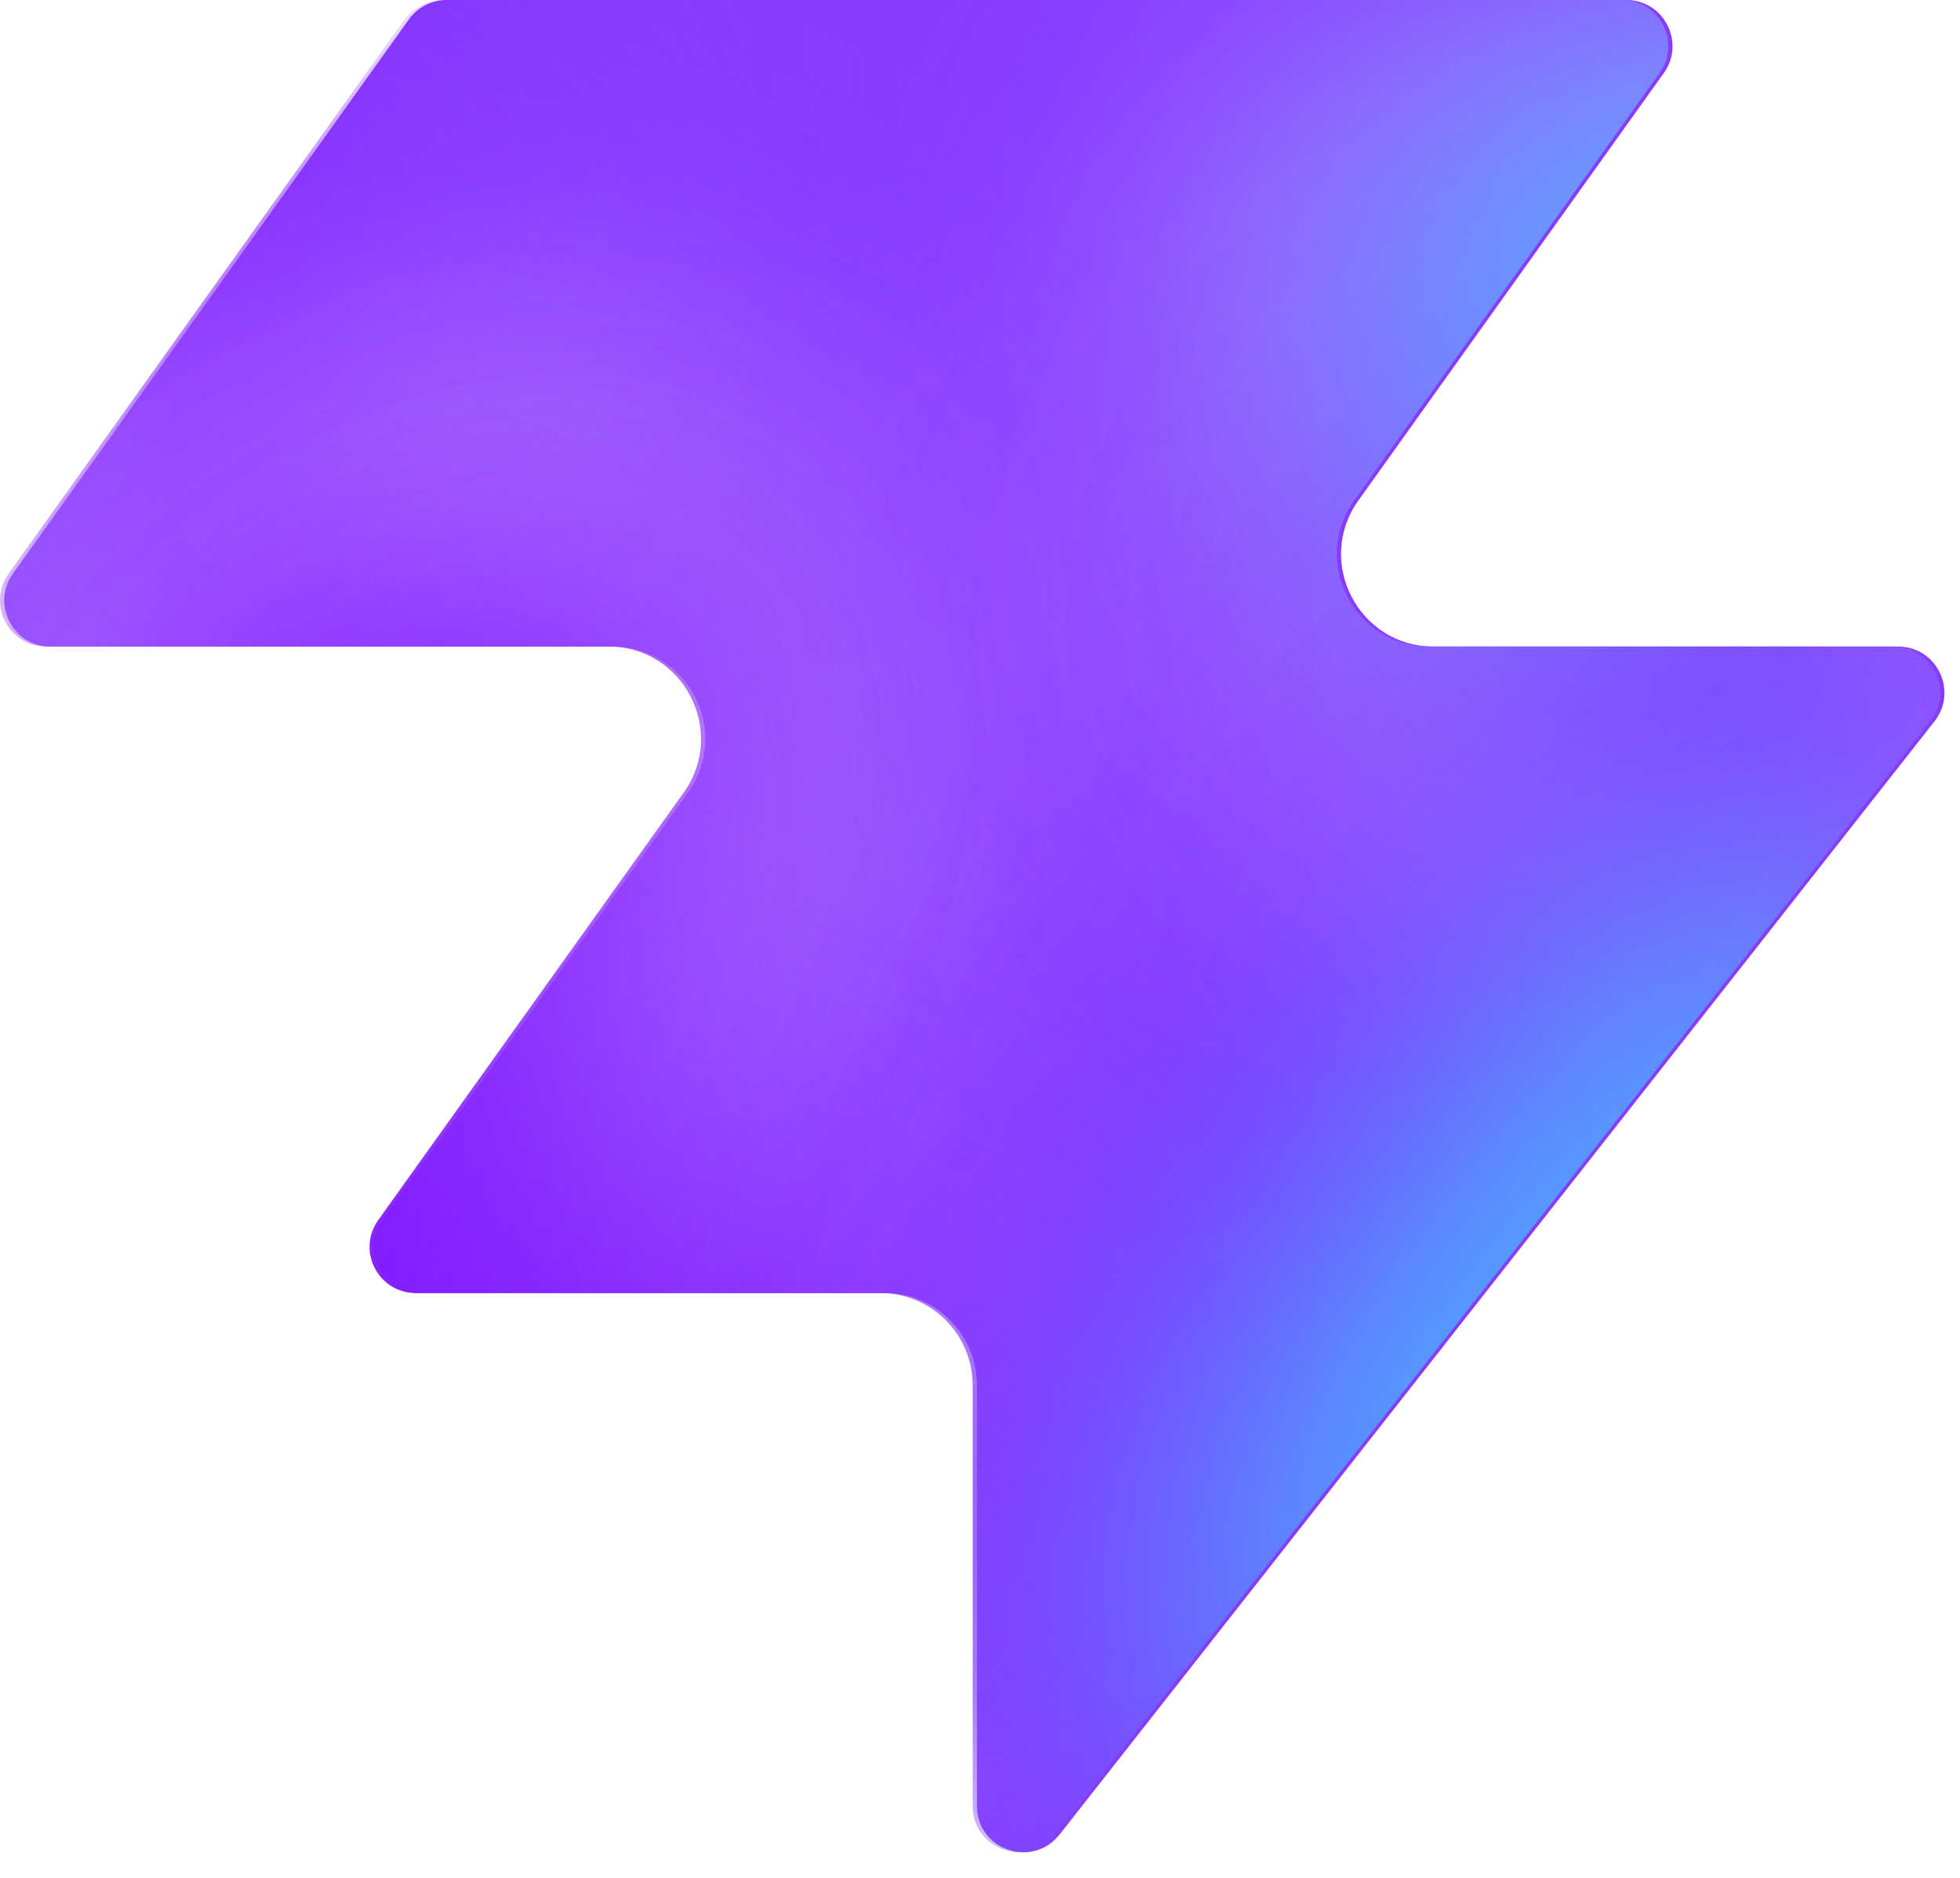
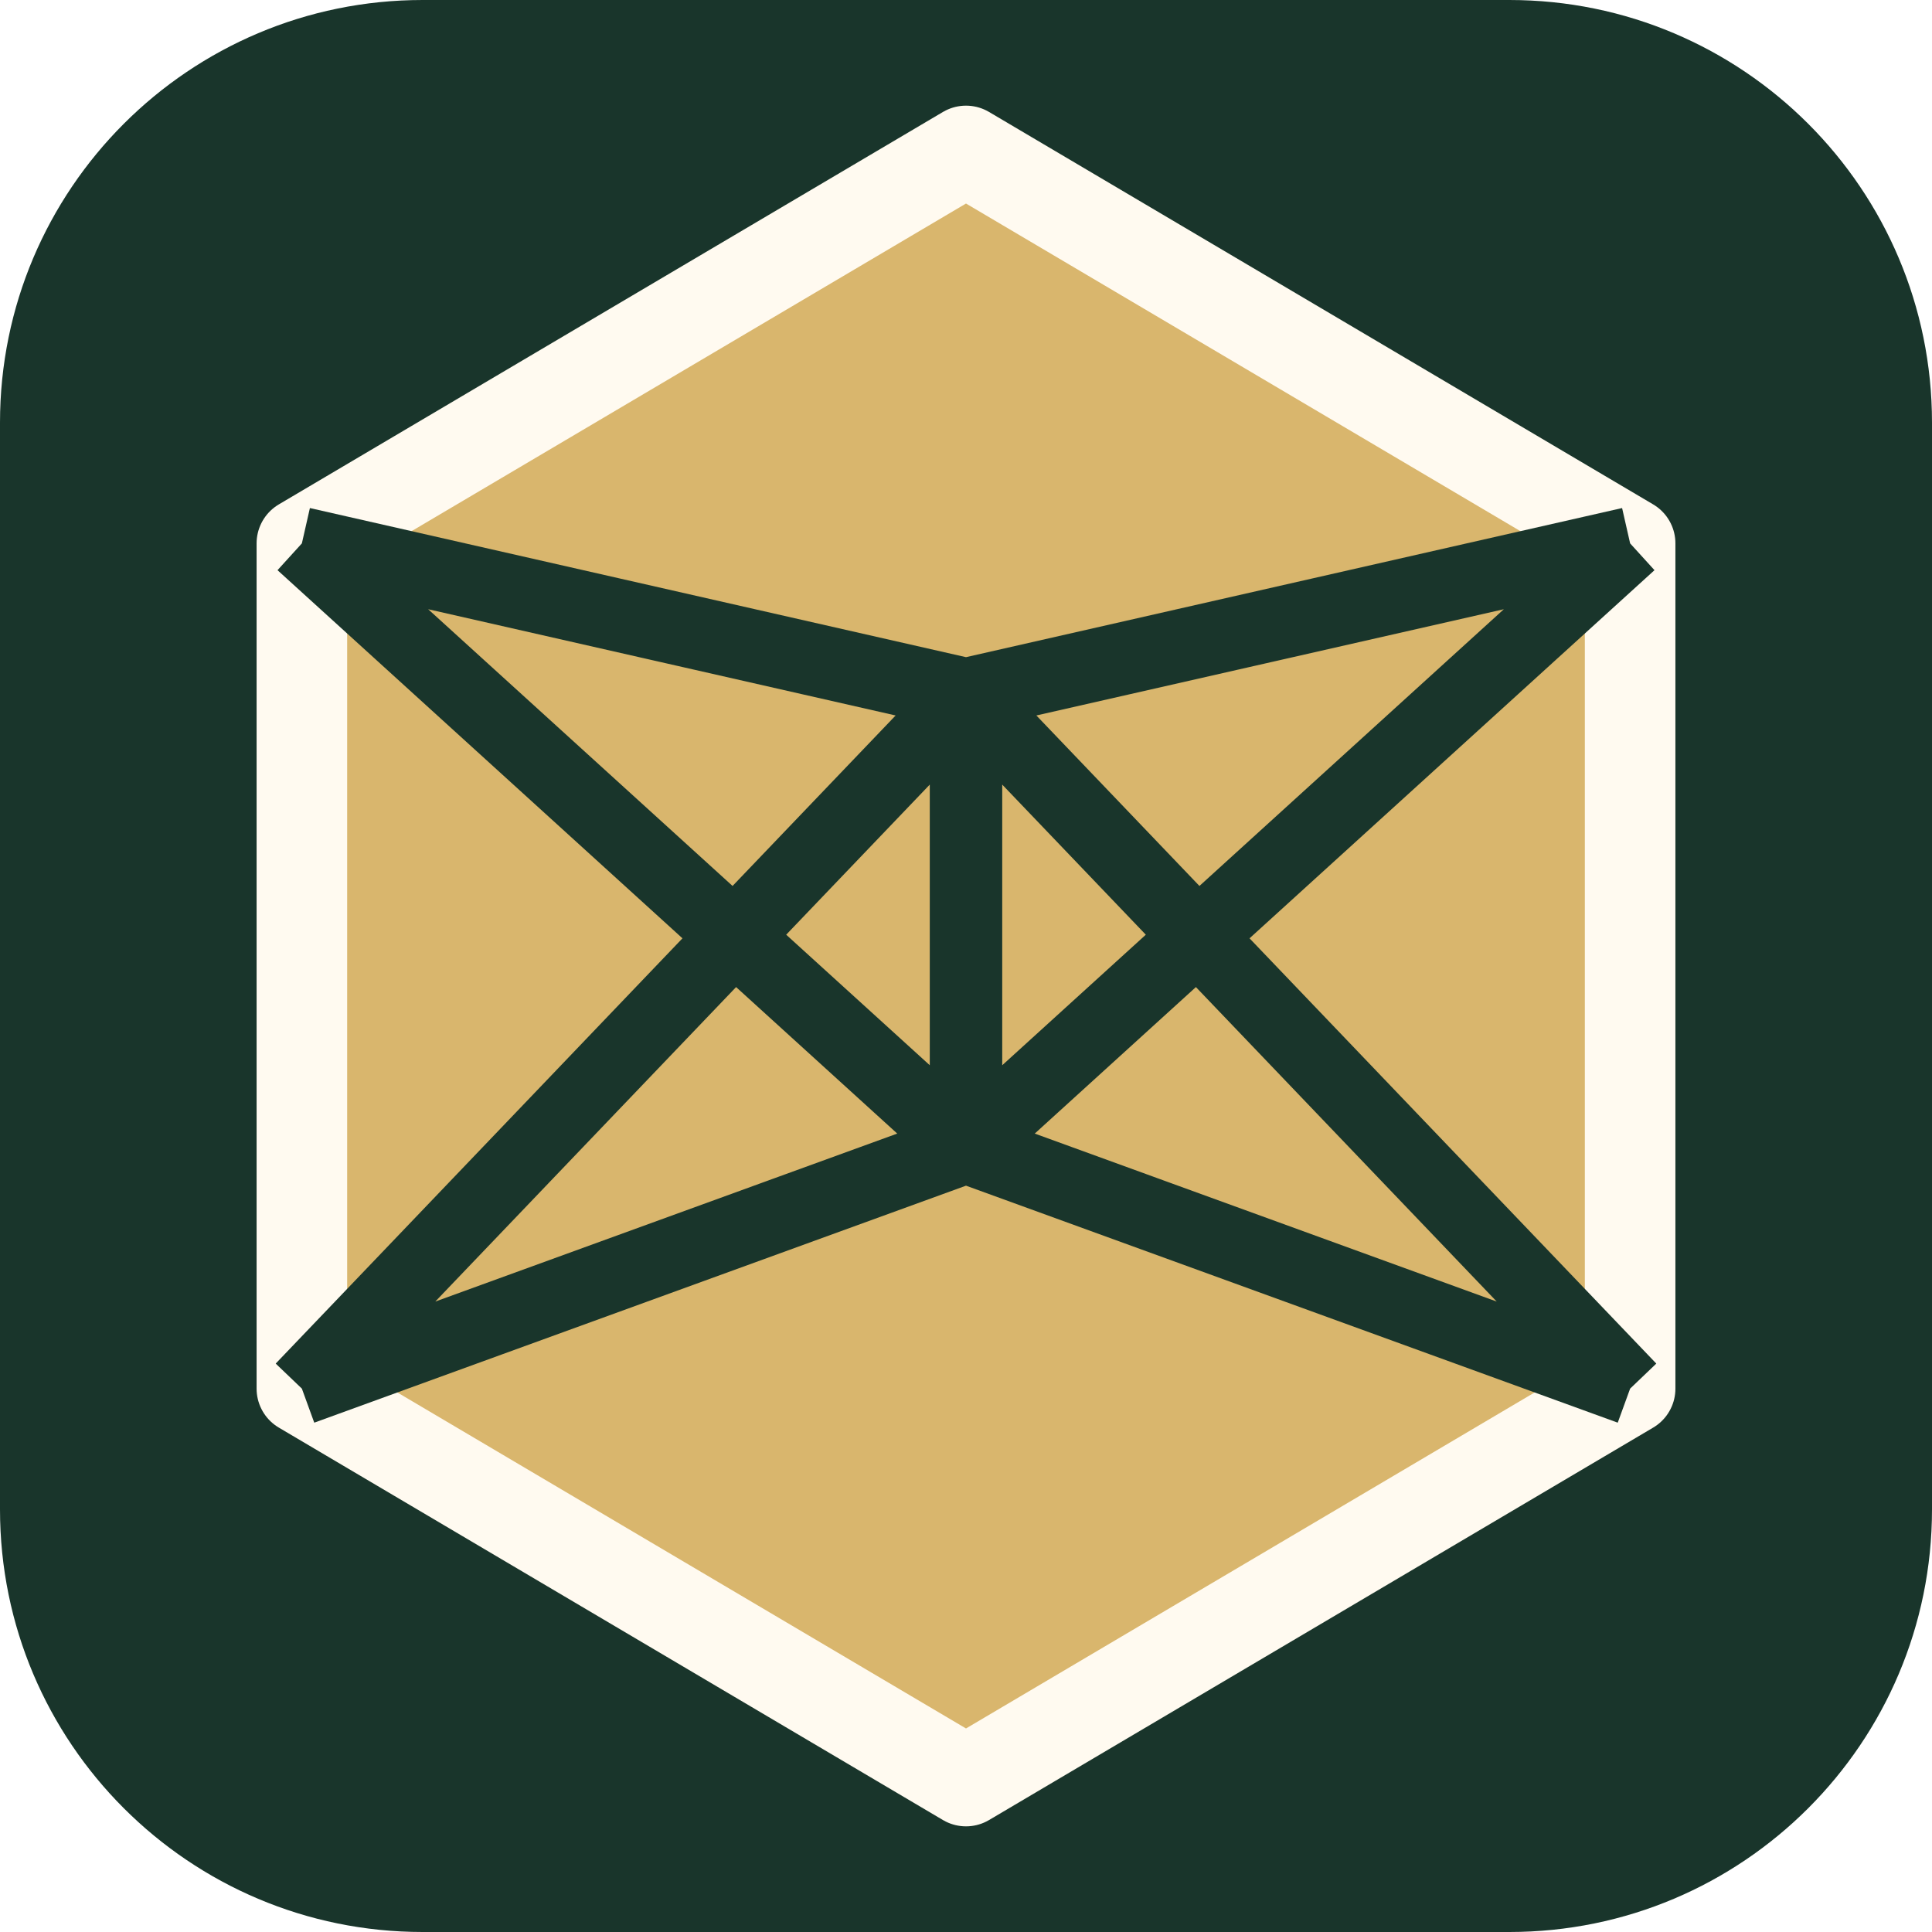
- <svg xmlns="http://www.w3.org/2000/svg" width="48" height="46" fill="none" viewBox="0 0 48 46">
-   <path fill="#863bff" d="M25.946 44.938c-.664.845-2.021.375-2.021-.698V33.937a2.26 2.26 0 0 0-2.262-2.262H10.287c-.92 0-1.456-1.04-.92-1.788l7.48-10.471c1.07-1.497 0-3.578-1.842-3.578H1.237c-.92 0-1.456-1.04-.92-1.788L10.013.474c.214-.297.556-.474.92-.474h28.894c.92 0 1.456 1.04.92 1.788l-7.48 10.471c-1.07 1.498 0 3.579 1.842 3.579h11.377c.943 0 1.473 1.088.89 1.83L25.947 44.94z" style="fill:#863bff;fill:color(display-p3 .525 .23 1);fill-opacity:1" />
-   <mask id="a" width="48" height="46" x="0" y="0" maskUnits="userSpaceOnUse" style="mask-type:alpha">
-     <path fill="#000" d="M25.842 44.938c-.664.844-2.021.375-2.021-.698V33.937a2.26 2.26 0 0 0-2.262-2.262H10.183c-.92 0-1.456-1.04-.92-1.788l7.48-10.471c1.07-1.498 0-3.579-1.842-3.579H1.133c-.92 0-1.456-1.04-.92-1.787L9.91.473c.214-.297.556-.474.92-.474h28.894c.92 0 1.456 1.04.92 1.788l-7.48 10.471c-1.07 1.498 0 3.578 1.842 3.578h11.377c.943 0 1.473 1.088.89 1.832L25.843 44.94z" style="fill:#000;fill-opacity:1" />
-   </mask>
-   <g mask="url(#a)">
-     <g filter="url(#b)">
-       <ellipse cx="5.508" cy="14.704" fill="#ede6ff" rx="5.508" ry="14.704" style="fill:#ede6ff;fill:color(display-p3 .927 .903 1);fill-opacity:1" transform="matrix(.00324 1 1 -.00324 -4.47 31.516)" />
-     </g>
-     <g filter="url(#c)">
-       <ellipse cx="10.399" cy="29.851" fill="#ede6ff" rx="10.399" ry="29.851" style="fill:#ede6ff;fill:color(display-p3 .927 .903 1);fill-opacity:1" transform="matrix(.00324 1 1 -.00324 -39.328 7.883)" />
-     </g>
-     <g filter="url(#d)">
-       <ellipse cx="5.508" cy="30.487" fill="#7e14ff" rx="5.508" ry="30.487" style="fill:#7e14ff;fill:color(display-p3 .492 .077 1);fill-opacity:1" transform="rotate(89.814 -25.913 -14.639)scale(1 -1)" />
-     </g>
-     <g filter="url(#e)">
-       <ellipse cx="5.508" cy="30.599" fill="#7e14ff" rx="5.508" ry="30.599" style="fill:#7e14ff;fill:color(display-p3 .492 .077 1);fill-opacity:1" transform="rotate(89.814 -32.644 -3.334)scale(1 -1)" />
-     </g>
-     <g filter="url(#f)">
-       <ellipse cx="5.508" cy="30.599" fill="#7e14ff" rx="5.508" ry="30.599" style="fill:#7e14ff;fill:color(display-p3 .492 .077 1);fill-opacity:1" transform="matrix(.00324 1 1 -.00324 -34.34 30.47)" />
-     </g>
-     <g filter="url(#g)">
-       <ellipse cx="14.072" cy="22.078" fill="#ede6ff" rx="14.072" ry="22.078" style="fill:#ede6ff;fill:color(display-p3 .927 .903 1);fill-opacity:1" transform="rotate(93.35 24.506 48.493)scale(-1 1)" />
-     </g>
-     <g filter="url(#h)">
-       <ellipse cx="3.47" cy="21.501" fill="#7e14ff" rx="3.47" ry="21.501" style="fill:#7e14ff;fill:color(display-p3 .492 .077 1);fill-opacity:1" transform="rotate(89.009 28.708 47.59)scale(-1 1)" />
-     </g>
-     <g filter="url(#i)">
-       <ellipse cx="3.47" cy="21.501" fill="#7e14ff" rx="3.47" ry="21.501" style="fill:#7e14ff;fill:color(display-p3 .492 .077 1);fill-opacity:1" transform="rotate(89.009 28.708 47.59)scale(-1 1)" />
-     </g>
-     <g filter="url(#j)">
-       <ellipse cx=".387" cy="8.972" fill="#7e14ff" rx="4.407" ry="29.108" style="fill:#7e14ff;fill:color(display-p3 .492 .077 1);fill-opacity:1" transform="rotate(39.51 .387 8.972)" />
-     </g>
-     <g filter="url(#k)">
-       <ellipse cx="47.523" cy="-6.092" fill="#7e14ff" rx="4.407" ry="29.108" style="fill:#7e14ff;fill:color(display-p3 .492 .077 1);fill-opacity:1" transform="rotate(37.892 47.523 -6.092)" />
-     </g>
-     <g filter="url(#l)">
-       <ellipse cx="41.412" cy="6.333" fill="#47bfff" rx="5.971" ry="9.665" style="fill:#47bfff;fill:color(display-p3 .28 .748 1);fill-opacity:1" transform="rotate(37.892 41.412 6.333)" />
-     </g>
-     <g filter="url(#m)">
-       <ellipse cx="-1.879" cy="38.332" fill="#7e14ff" rx="4.407" ry="29.108" style="fill:#7e14ff;fill:color(display-p3 .492 .077 1);fill-opacity:1" transform="rotate(37.892 -1.88 38.332)" />
-     </g>
-     <g filter="url(#n)">
-       <ellipse cx="-1.879" cy="38.332" fill="#7e14ff" rx="4.407" ry="29.108" style="fill:#7e14ff;fill:color(display-p3 .492 .077 1);fill-opacity:1" transform="rotate(37.892 -1.88 38.332)" />
-     </g>
-     <g filter="url(#o)">
-       <ellipse cx="35.651" cy="29.907" fill="#7e14ff" rx="4.407" ry="29.108" style="fill:#7e14ff;fill:color(display-p3 .492 .077 1);fill-opacity:1" transform="rotate(37.892 35.651 29.907)" />
-     </g>
-     <g filter="url(#p)">
-       <ellipse cx="38.418" cy="32.4" fill="#47bfff" rx="5.971" ry="15.297" style="fill:#47bfff;fill:color(display-p3 .28 .748 1);fill-opacity:1" transform="rotate(37.892 38.418 32.4)" />
-     </g>
-   </g>
-   <defs>
-     <filter id="b" width="60.045" height="41.654" x="-19.77" y="16.149" color-interpolation-filters="sRGB" filterUnits="userSpaceOnUse">
-       <feFlood flood-opacity="0" result="BackgroundImageFix" />
-       <feBlend in="SourceGraphic" in2="BackgroundImageFix" result="shape" />
-       <feGaussianBlur result="effect1_foregroundBlur_2002_17158" stdDeviation="7.659" />
-     </filter>
-     <filter id="c" width="90.34" height="51.437" x="-54.613" y="-7.533" color-interpolation-filters="sRGB" filterUnits="userSpaceOnUse">
-       <feFlood flood-opacity="0" result="BackgroundImageFix" />
-       <feBlend in="SourceGraphic" in2="BackgroundImageFix" result="shape" />
-       <feGaussianBlur result="effect1_foregroundBlur_2002_17158" stdDeviation="7.659" />
-     </filter>
-     <filter id="d" width="79.355" height="29.4" x="-49.64" y="2.03" color-interpolation-filters="sRGB" filterUnits="userSpaceOnUse">
-       <feFlood flood-opacity="0" result="BackgroundImageFix" />
-       <feBlend in="SourceGraphic" in2="BackgroundImageFix" result="shape" />
-       <feGaussianBlur result="effect1_foregroundBlur_2002_17158" stdDeviation="4.596" />
-     </filter>
-     <filter id="e" width="79.579" height="29.4" x="-45.045" y="20.029" color-interpolation-filters="sRGB" filterUnits="userSpaceOnUse">
-       <feFlood flood-opacity="0" result="BackgroundImageFix" />
-       <feBlend in="SourceGraphic" in2="BackgroundImageFix" result="shape" />
-       <feGaussianBlur result="effect1_foregroundBlur_2002_17158" stdDeviation="4.596" />
-     </filter>
-     <filter id="f" width="79.579" height="29.4" x="-43.513" y="21.178" color-interpolation-filters="sRGB" filterUnits="userSpaceOnUse">
-       <feFlood flood-opacity="0" result="BackgroundImageFix" />
-       <feBlend in="SourceGraphic" in2="BackgroundImageFix" result="shape" />
-       <feGaussianBlur result="effect1_foregroundBlur_2002_17158" stdDeviation="4.596" />
-     </filter>
-     <filter id="g" width="74.749" height="58.852" x="15.756" y="-17.901" color-interpolation-filters="sRGB" filterUnits="userSpaceOnUse">
-       <feFlood flood-opacity="0" result="BackgroundImageFix" />
-       <feBlend in="SourceGraphic" in2="BackgroundImageFix" result="shape" />
-       <feGaussianBlur result="effect1_foregroundBlur_2002_17158" stdDeviation="7.659" />
-     </filter>
-     <filter id="h" width="61.377" height="25.362" x="23.548" y="2.284" color-interpolation-filters="sRGB" filterUnits="userSpaceOnUse">
-       <feFlood flood-opacity="0" result="BackgroundImageFix" />
-       <feBlend in="SourceGraphic" in2="BackgroundImageFix" result="shape" />
-       <feGaussianBlur result="effect1_foregroundBlur_2002_17158" stdDeviation="4.596" />
-     </filter>
-     <filter id="i" width="61.377" height="25.362" x="23.548" y="2.284" color-interpolation-filters="sRGB" filterUnits="userSpaceOnUse">
-       <feFlood flood-opacity="0" result="BackgroundImageFix" />
-       <feBlend in="SourceGraphic" in2="BackgroundImageFix" result="shape" />
-       <feGaussianBlur result="effect1_foregroundBlur_2002_17158" stdDeviation="4.596" />
-     </filter>
-     <filter id="j" width="56.045" height="63.649" x="-27.636" y="-22.853" color-interpolation-filters="sRGB" filterUnits="userSpaceOnUse">
-       <feFlood flood-opacity="0" result="BackgroundImageFix" />
-       <feBlend in="SourceGraphic" in2="BackgroundImageFix" result="shape" />
-       <feGaussianBlur result="effect1_foregroundBlur_2002_17158" stdDeviation="4.596" />
-     </filter>
-     <filter id="k" width="54.814" height="64.646" x="20.116" y="-38.415" color-interpolation-filters="sRGB" filterUnits="userSpaceOnUse">
-       <feFlood flood-opacity="0" result="BackgroundImageFix" />
-       <feBlend in="SourceGraphic" in2="BackgroundImageFix" result="shape" />
-       <feGaussianBlur result="effect1_foregroundBlur_2002_17158" stdDeviation="4.596" />
-     </filter>
-     <filter id="l" width="33.541" height="35.313" x="24.641" y="-11.323" color-interpolation-filters="sRGB" filterUnits="userSpaceOnUse">
-       <feFlood flood-opacity="0" result="BackgroundImageFix" />
-       <feBlend in="SourceGraphic" in2="BackgroundImageFix" result="shape" />
-       <feGaussianBlur result="effect1_foregroundBlur_2002_17158" stdDeviation="4.596" />
-     </filter>
-     <filter id="m" width="54.814" height="64.646" x="-29.286" y="6.009" color-interpolation-filters="sRGB" filterUnits="userSpaceOnUse">
-       <feFlood flood-opacity="0" result="BackgroundImageFix" />
-       <feBlend in="SourceGraphic" in2="BackgroundImageFix" result="shape" />
-       <feGaussianBlur result="effect1_foregroundBlur_2002_17158" stdDeviation="4.596" />
-     </filter>
-     <filter id="n" width="54.814" height="64.646" x="-29.286" y="6.009" color-interpolation-filters="sRGB" filterUnits="userSpaceOnUse">
-       <feFlood flood-opacity="0" result="BackgroundImageFix" />
-       <feBlend in="SourceGraphic" in2="BackgroundImageFix" result="shape" />
-       <feGaussianBlur result="effect1_foregroundBlur_2002_17158" stdDeviation="4.596" />
-     </filter>
-     <filter id="o" width="54.814" height="64.646" x="8.244" y="-2.416" color-interpolation-filters="sRGB" filterUnits="userSpaceOnUse">
-       <feFlood flood-opacity="0" result="BackgroundImageFix" />
-       <feBlend in="SourceGraphic" in2="BackgroundImageFix" result="shape" />
-       <feGaussianBlur result="effect1_foregroundBlur_2002_17158" stdDeviation="4.596" />
-     </filter>
-     <filter id="p" width="39.409" height="43.623" x="18.713" y="10.588" color-interpolation-filters="sRGB" filterUnits="userSpaceOnUse">
-       <feFlood flood-opacity="0" result="BackgroundImageFix" />
-       <feBlend in="SourceGraphic" in2="BackgroundImageFix" result="shape" />
-       <feGaussianBlur result="effect1_foregroundBlur_2002_17158" stdDeviation="4.596" />
-     </filter>
-   </defs>
+ <svg xmlns="http://www.w3.org/2000/svg" viewBox="0 0 64 64">
+   <rect width="64" height="64" rx="14" fill="#19352b" />
+   <path d="M32 5 54 18v28L32 59 10 46V18Z" fill="#d9b66d" stroke="#fffaf0" stroke-width="3" stroke-linejoin="round" />
+   <path d="m10 18 22 5 22-5M10 46l22-8 22 8M32 23v15M10 18l22 20 22-20M10 46l22-23 22 23" fill="none" stroke="#19352b" stroke-width="2.4" stroke-linejoin="round" />
</svg>
